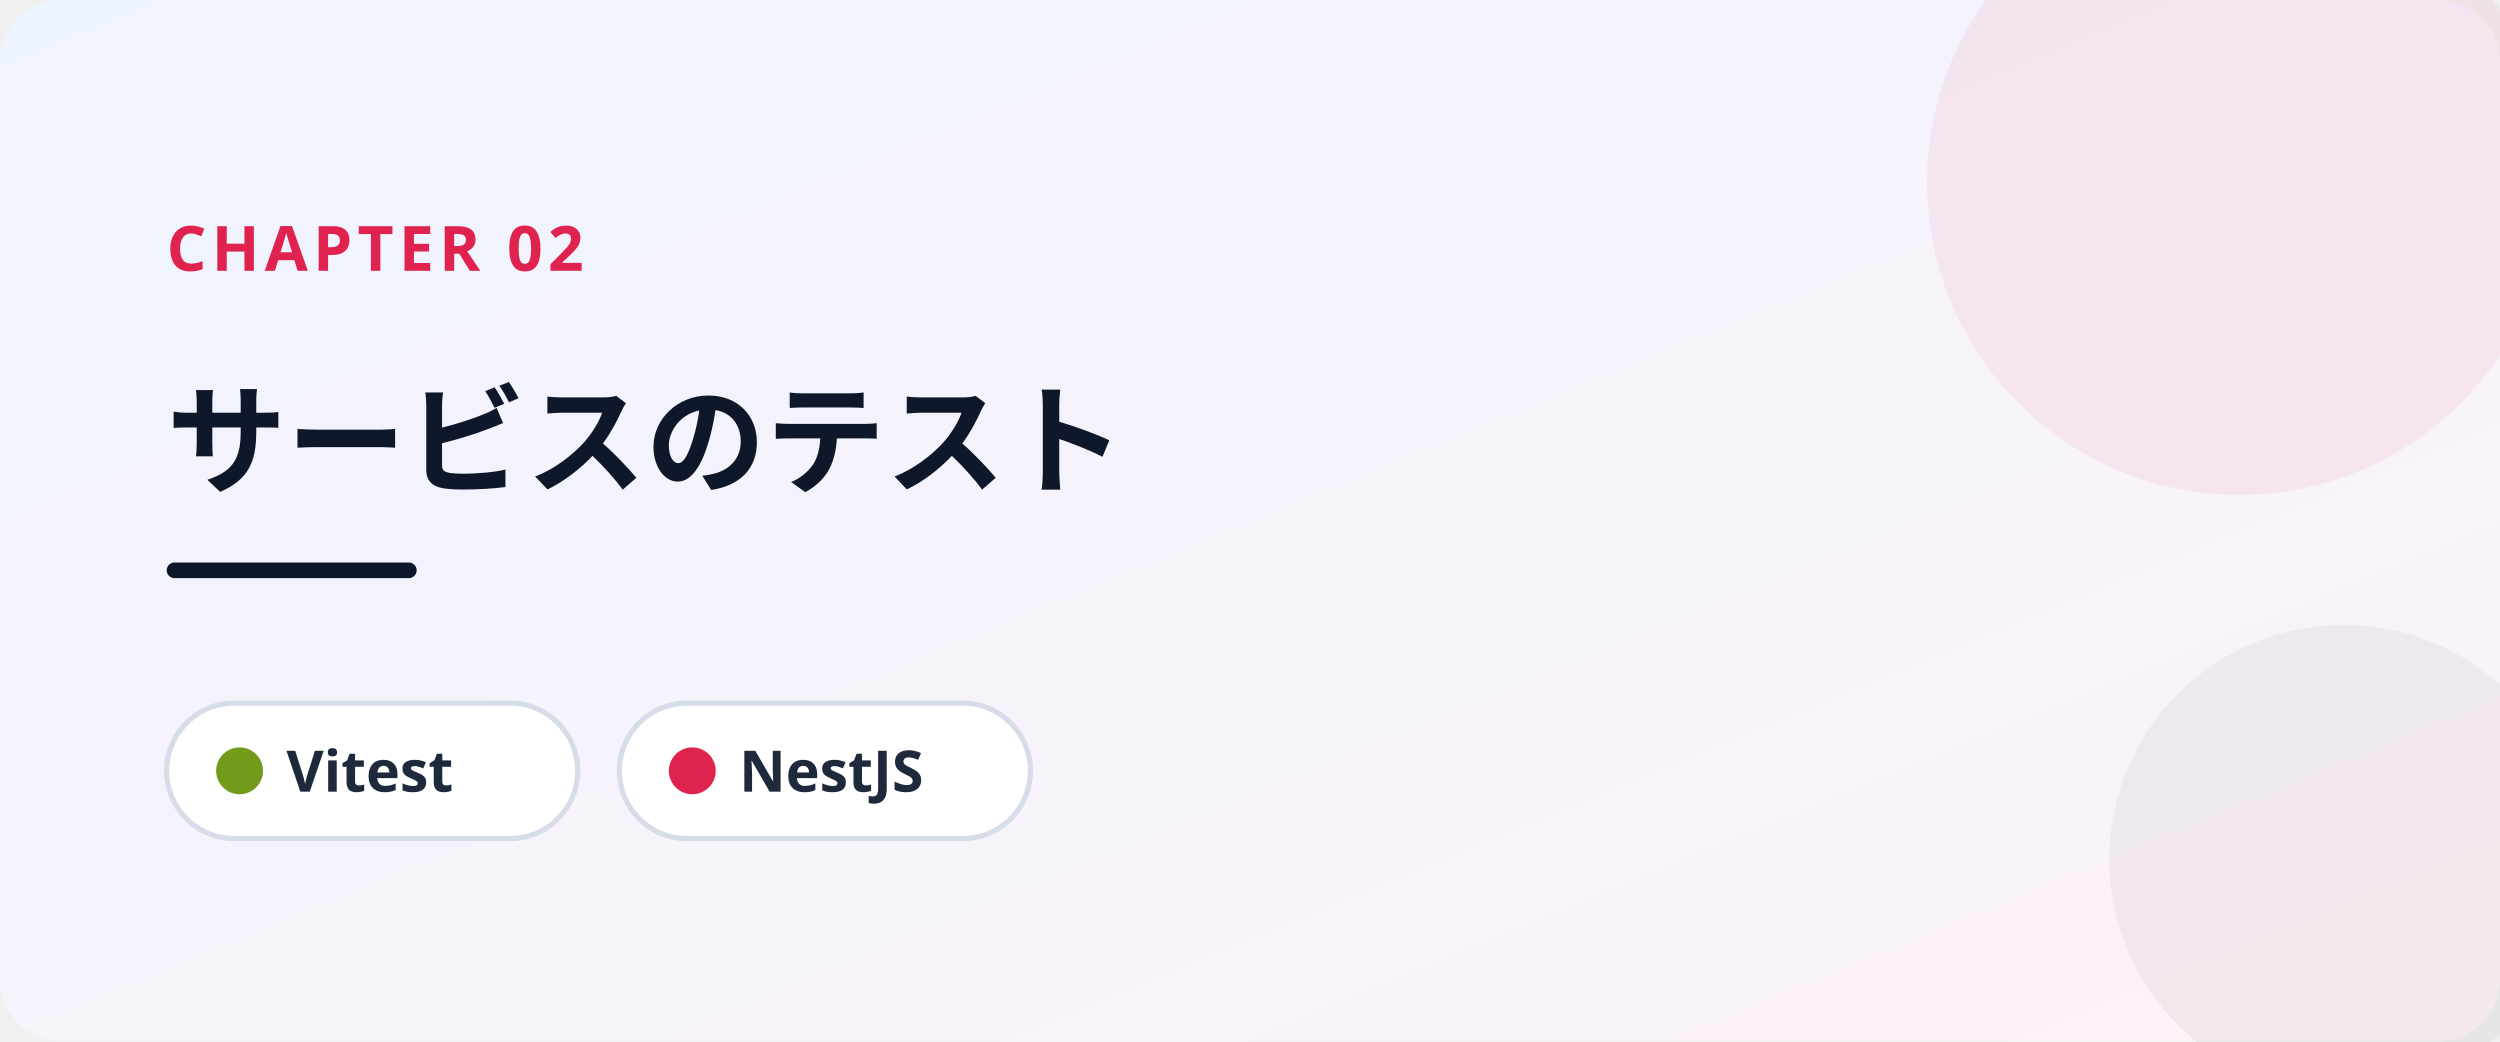
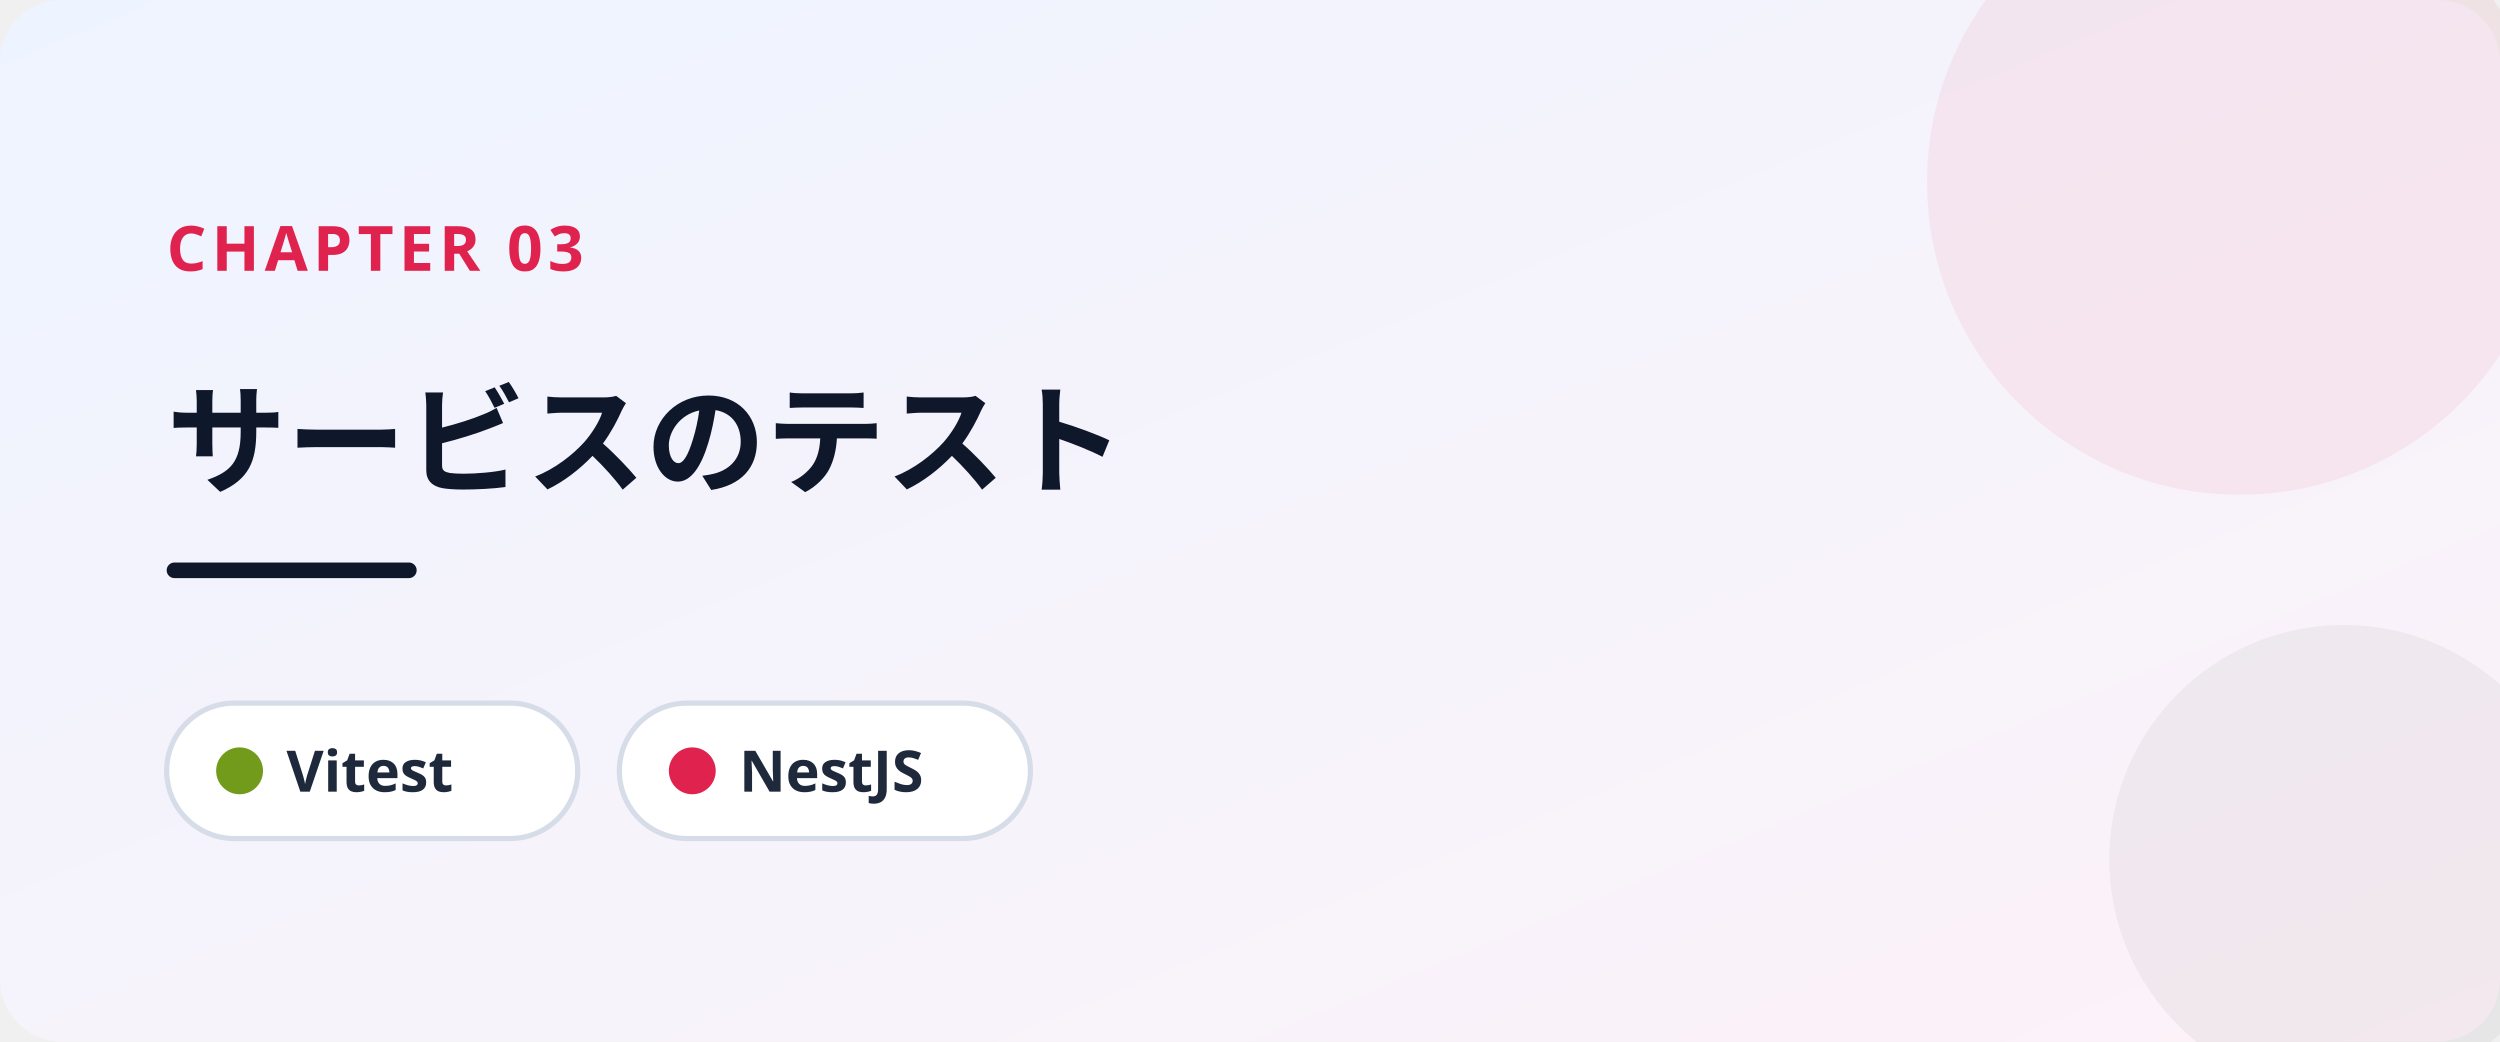
- <svg xmlns="http://www.w3.org/2000/svg" viewBox="0 0 960 400" width="960" height="400" role="img" aria-label="02 章: サービスのテスト">
+ <svg xmlns="http://www.w3.org/2000/svg" viewBox="0 0 960 400" width="960" height="400" role="img" aria-label="03 章: サービスのテスト">
  <defs>
    <linearGradient id="bg" x1="0" y1="0" x2="1" y2="1">
      <stop offset="0" stop-color="#eef4ff" />
      <stop offset="1" stop-color="#fdf2f8" />
    </linearGradient>
  </defs>
  <rect width="960" height="400" rx="24" fill="url(#bg)" />
  <circle cx="860" cy="70" r="120" fill="#e0234e" opacity="0.07" />
  <circle cx="900" cy="330" r="90" fill="#111111" opacity="0.05" />
-   <text x="64" y="104" font-size="24" font-weight="700" fill="#e0234e" font-family="'Hiragino Sans','Noto Sans JP','Yu Gothic UI',system-ui,sans-serif" letter-spacing="2">CHAPTER 02</text>
+   <text x="64" y="104" font-size="24" font-weight="700" fill="#e0234e" font-family="'Hiragino Sans','Noto Sans JP','Yu Gothic UI',system-ui,sans-serif" letter-spacing="2">CHAPTER 03</text>
  <text x="64" y="186" font-size="46" font-weight="800" fill="#0f172a" font-family="'Hiragino Sans','Noto Sans JP','Yu Gothic UI',system-ui,sans-serif">サービスのテスト</text>
  <rect x="64" y="216" width="96" height="6" rx="3" fill="#0f172a" />
  <g transform="translate(64 270)">
    <rect width="157.84" height="52" rx="26" fill="#ffffff" stroke="#d6dde8" stroke-width="2" />
    <circle cx="28" cy="26" r="9" fill="#729B1B" />
    <text x="46" y="34" font-size="22" font-weight="600" fill="#1e293b" font-family="'Hiragino Sans','Noto Sans JP','Yu Gothic UI',system-ui,sans-serif">Vitest</text>
  </g>
  <g transform="translate(237.84 270)">
    <rect width="157.84" height="52" rx="26" fill="#ffffff" stroke="#d6dde8" stroke-width="2" />
    <circle cx="28" cy="26" r="9" fill="#E0234E" />
    <text x="46" y="34" font-size="22" font-weight="600" fill="#1e293b" font-family="'Hiragino Sans','Noto Sans JP','Yu Gothic UI',system-ui,sans-serif">NestJS</text>
  </g>
</svg>
